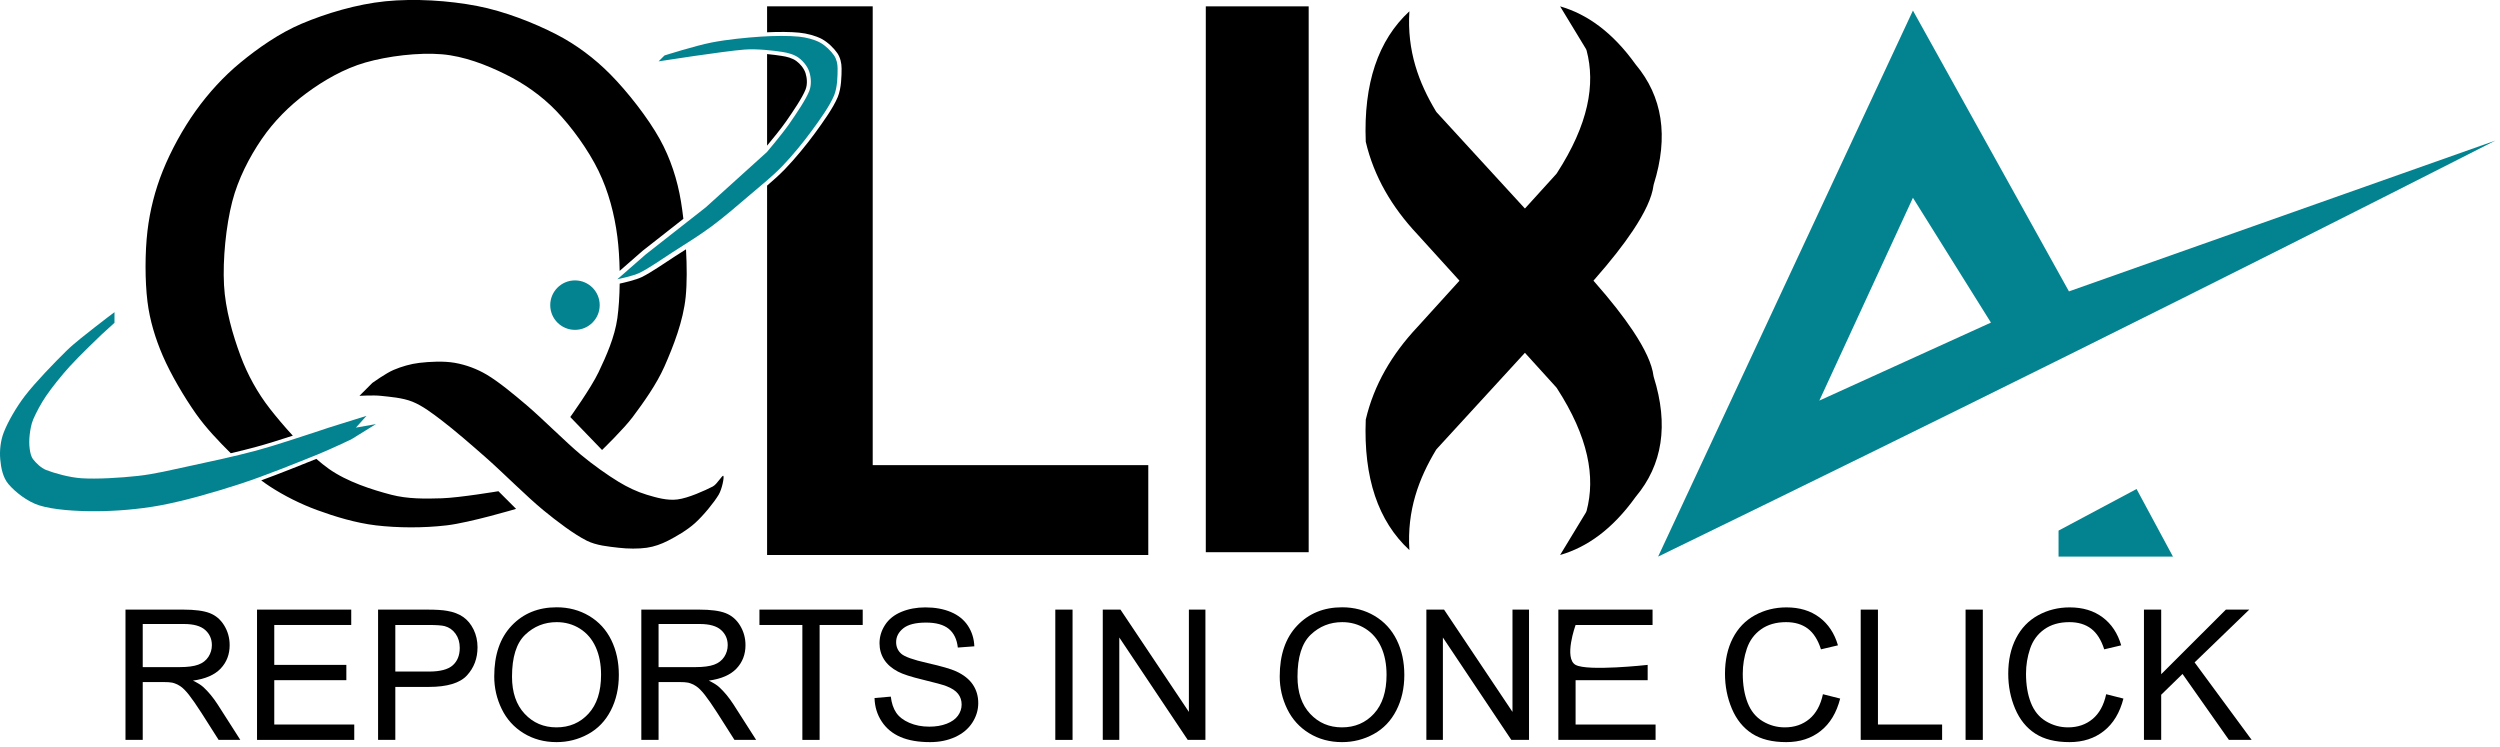
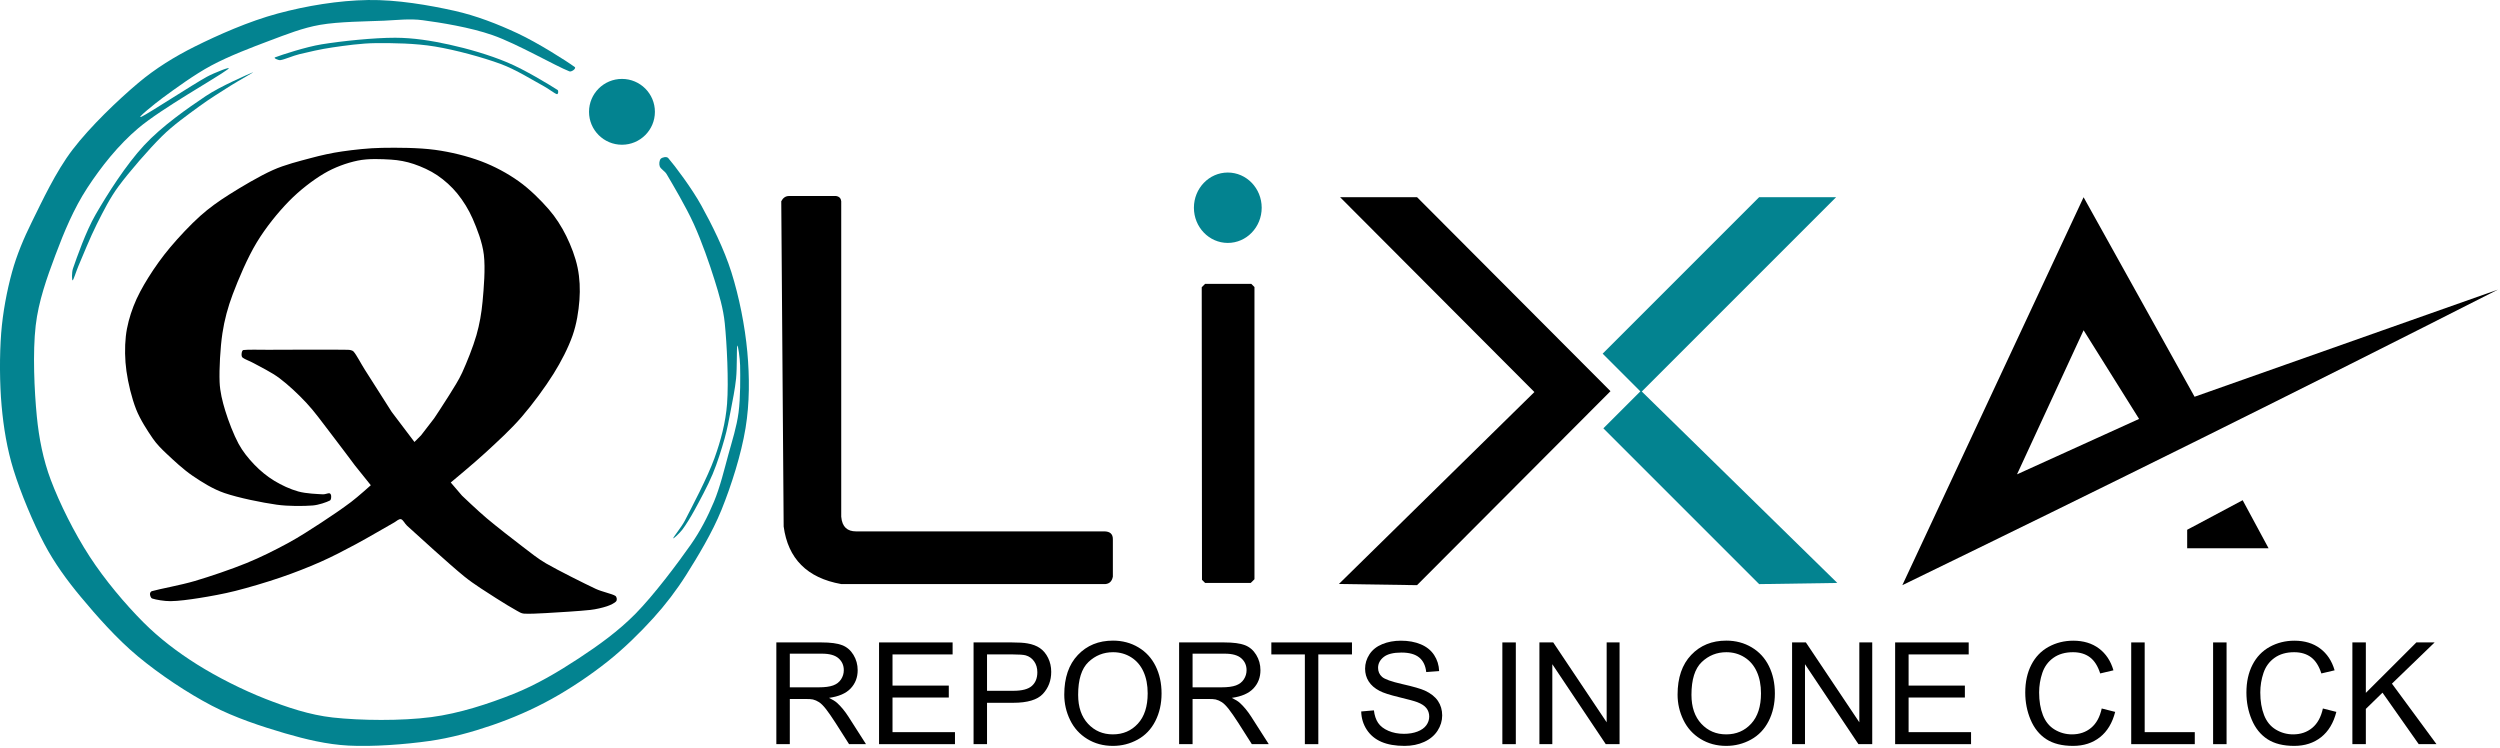
- <svg xmlns="http://www.w3.org/2000/svg" width="100%" height="100%" viewBox="0 0 479 143" version="1.1" xml:space="preserve" style="fill-rule:evenodd;clip-rule:evenodd;stroke-linejoin:round;stroke-miterlimit:2;">
-   <g transform="matrix(1,0,0,1,-66.2896,-118.901)">
+ <svg xmlns="http://www.w3.org/2000/svg" width="100%" height="100%" viewBox="0 0 475 142" version="1.1" xml:space="preserve" style="fill-rule:evenodd;clip-rule:evenodd;stroke-linejoin:round;stroke-miterlimit:2;">
+   <g transform="matrix(1,0,0,1,-71.4409,-109.43)">
    <g transform="matrix(1,0,0,1,-29.8425,-1758.14)">
-       <g id="QLIXA-NAME-AND-SLOGAN-BLACK" transform="matrix(1,0,0,1,-435.29,1115.09)">
-         <g id="Reports-in-One-Click" transform="matrix(0.657605,0,0,0.221719,338.345,408.025)">
+       <g id="QLIXA-NAME-AND-SLOGAN-BLACK" transform="matrix(1.13502,0,0,1.13502,-492.371,-241.242)">
+         <g transform="matrix(0.436388,0,0,0.436388,470.645,1011.44)">
+           <g transform="matrix(1.41904,0,0,1.41732,-708.322,1277.05)">
+             <path d="M1098,626L1147,521L1177,575L1259,546C1205.66,573.145 1151.96,599.762 1098,626ZM1129,596L1162,581L1147,557L1129,596Z" />
+             <g transform="matrix(1,0,0,1,0,-1)">
+               <path d="M1190,604L1197,617L1175,617L1175,612L1190,604Z" />
+             </g>
+           </g>
+           <g transform="matrix(-1,0,0,1,2091.84,386)">
+             <path d="M1356.74,1718.12L1342.55,1703.94L1357.01,1689.48L1297,1629.47L1267.47,1629.47L1342,1704L1267,1777.43L1296.98,1777.88L1356.74,1718.12Z" style="fill:rgb(3,131,144);" />
+           </g>
+           <g transform="matrix(1,0,0,1.00276,-633.355,381.497)">
+             <path d="M1267,1777.43L1342,1704L1267.47,1629.47L1297,1629.47L1371.19,1703.67L1296.98,1777.88L1267,1777.43Z" />
+           </g>
+           <g transform="matrix(1,0,0,1,-581.966,386)">
+             <path d="M1163,1664L1164.3,1662.7L1182,1662.7L1183.23,1663.93L1183.23,1776L1181.8,1777.43L1164.3,1777.43L1163.1,1776.23L1163,1664Z" />
+           </g>
+           <g transform="matrix(0.896552,0,0,0.964286,-461.069,444.821)">
+             <ellipse cx="1173.5" cy="1633" rx="14.5" ry="14" style="fill:rgb(3,131,144);" />
+           </g>
+           <g transform="matrix(1,0,0,1,-546.255,386)">
+             <path d="M966,1631C966.678,1629.71 967.656,1629 969,1629L987,1629C988.337,1629.21 988.881,1629.96 989,1631L989,1752C989.334,1756.03 991.41,1757.64 994.649,1757.65L1090,1757.65C1092.09,1757.7 1093.28,1758.64 1093.2,1760.85L1093.2,1775C1092.87,1776.75 1091.93,1777.71 1090.35,1777.86L989,1777.86C975.857,1775.51 968.584,1768.08 966.92,1755.78L966,1631Z" />
+           </g>
+           <g>
+             <g transform="matrix(1,0,0,1,-487,386)">
+               <path d="M827.525,1579.53C824.224,1577.11 813.33,1570.22 805.665,1566.63C797.969,1563.04 789.751,1559.83 781.354,1557.95C771.784,1555.82 759.366,1553.64 748.246,1553.82C736.952,1553.99 724.674,1556.02 713.593,1559C702.562,1561.96 690.68,1567.24 681.76,1571.68C674.064,1575.52 666.646,1580.1 660.075,1585.64C652.265,1592.23 641.708,1602.32 634.901,1611.21C628.438,1619.66 623.109,1631.19 619.238,1639.01C616.193,1645.17 613.496,1651.55 611.672,1658.17C609.717,1665.26 608.124,1673.65 607.511,1681.55C606.846,1690.11 606.892,1700.83 607.678,1709.57C608.42,1717.83 609.776,1726.1 612.227,1734.01C614.958,1742.83 619.768,1754.37 624.064,1762.49C627.896,1769.73 632.762,1776.44 638.005,1782.73C643.986,1789.92 651.826,1798.84 659.949,1805.59C668.328,1812.55 678.888,1819.59 688.28,1824.5C697.126,1829.13 707.565,1832.53 716.302,1835.09C724.253,1837.41 732.426,1839.38 740.698,1839.82C749.938,1840.32 762.552,1839.37 771.741,1838.06C779.939,1836.9 788.037,1834.67 795.831,1832C803.624,1829.32 811.272,1826.01 818.501,1822.02C825.884,1817.95 833.602,1812.75 840.126,1807.57C846.432,1802.56 852.609,1796.49 857.643,1790.93C862.335,1785.76 866.608,1780.17 870.331,1774.26C874.694,1767.33 880.289,1758.13 883.822,1749.38C887.607,1740.01 891.395,1728.11 893.046,1718.01C894.617,1708.4 894.603,1698.5 893.723,1688.8C892.82,1678.84 890.579,1667.66 887.629,1658.28C884.803,1649.3 880.06,1639.84 876.019,1632.54C872.46,1626.1 865.964,1617.42 863.383,1614.45C862.757,1613.73 861.073,1614.17 860.532,1614.7C859.991,1615.24 859.786,1616.73 860.138,1617.66C860.51,1618.65 862.094,1619.47 862.763,1620.6C864.941,1624.29 870.206,1633.14 873.206,1639.77C876.277,1646.56 879.216,1654.99 881.194,1661.33C882.876,1666.72 884.511,1672.19 885.075,1677.81C885.868,1685.71 886.611,1700.1 885.952,1708.73C885.409,1715.84 883.546,1722.86 881.122,1729.57C878.422,1737.04 872.388,1748.43 869.753,1753.54C868.525,1755.92 865.471,1759.65 865.306,1760.24C865.14,1760.82 867.807,1758.28 868.759,1757.03C870.11,1755.26 872.009,1752.17 873.409,1749.61C875.35,1746.06 878.471,1740.32 880.404,1735.72C882.27,1731.29 883.849,1726.11 885.006,1722.04C886.006,1718.53 886.659,1714.92 887.345,1711.34C888.08,1707.49 888.995,1703.13 889.414,1698.99C889.834,1694.84 889.605,1687.3 889.862,1686.46C890.119,1685.62 890.909,1691.43 890.958,1693.96C891.041,1698.23 891.112,1706.36 890.361,1712.06C889.64,1717.54 887.922,1722.85 886.453,1728.18C884.881,1733.88 883.325,1740.52 880.931,1746.27C878.544,1752 875.653,1757.58 872.089,1762.67C867.061,1769.84 857.95,1782.02 850.765,1789.31C844.284,1795.88 836.697,1801.35 828.979,1806.41C821.18,1811.53 812.791,1816.51 803.974,1820.02C794.555,1823.77 783.288,1827.49 772.468,1828.9C760.924,1830.41 745.307,1830.22 734.709,1829.05C725.83,1828.07 717.203,1825.15 708.884,1821.9C700.205,1818.5 690.454,1813.59 682.635,1808.68C675.217,1804.02 668.15,1798.66 661.971,1792.45C655.103,1785.55 647.329,1776.36 641.427,1767.28C635.522,1758.19 629.915,1746.88 626.541,1737.93C623.608,1730.15 621.99,1721.85 621.18,1713.58C620.214,1703.7 619.552,1689.03 620.744,1678.7C621.818,1669.38 625.035,1660.38 628.329,1651.6C631.63,1642.8 635.357,1633.82 640.551,1625.88C645.849,1617.77 652.442,1609.45 660.116,1602.97C669.092,1595.39 690.021,1583.71 694.408,1580.42C696.664,1578.74 688.91,1581.89 686.44,1583.25C680.947,1586.27 664.276,1597.18 661.449,1598.53C658.621,1599.87 666.581,1593.46 669.477,1591.33C673.922,1588.07 681.538,1582.46 688.12,1578.94C694.969,1575.28 703.627,1571.98 710.572,1569.38C716.86,1567.02 723.175,1564.5 729.79,1563.35C737.095,1562.07 747.843,1562.04 754.404,1561.75C759.315,1561.52 764.278,1560.91 769.152,1561.56C776.079,1562.48 787.336,1564.27 795.966,1567.28C805.353,1570.55 820.214,1579.15 825.474,1581.19C826.294,1581.51 828.234,1580.05 827.525,1579.53Z" style="fill:rgb(3,131,144);" />
+             </g>
+             <g transform="matrix(1,0,0,1,-487,386)">
+               <path d="M820.937,1588.32C817.764,1586.29 808.395,1580.57 801.624,1577.74C794.691,1574.84 786.498,1572.48 779.338,1570.91C772.553,1569.42 765.609,1568.31 758.663,1568.29C750.517,1568.28 738.151,1569.56 730.465,1570.81C724.344,1571.81 715.193,1574.81 712.547,1575.82C711.831,1576.09 713.827,1576.98 714.587,1576.88C716.139,1576.68 719.392,1575.21 721.859,1574.61C725.176,1573.8 730.235,1572.63 734.487,1572.02C739.372,1571.31 745.58,1570.41 751.167,1570.36C757.735,1570.3 766.409,1570.41 773.895,1571.66C781.874,1572.98 792.072,1575.77 799.045,1578.32C804.926,1580.46 812.133,1584.99 815.735,1586.92C817.428,1587.83 819.791,1589.69 820.658,1589.93C821.183,1590.07 821.394,1588.61 820.937,1588.32Z" style="fill:rgb(3,131,144);" />
+             </g>
+             <g transform="matrix(1,0,0,1,-487,386)">
+               <path d="M703.897,1581.62C702.296,1582.29 691.543,1586.93 685.994,1590.66C679.072,1595.31 669.228,1602.14 662.367,1609.52C655.319,1617.1 648.263,1628.26 643.708,1636.15C639.967,1642.63 636.497,1652.65 635.035,1656.85C634.541,1658.27 634.588,1661.51 634.932,1661.35C635.275,1661.2 636.328,1657.72 637.095,1655.94C638.642,1652.34 641.632,1644.87 644.211,1639.75C646.724,1634.77 649.242,1629.72 652.567,1625.23C656.722,1619.63 664.014,1611.2 669.146,1606.11C673.459,1601.83 678.948,1597.95 683.356,1594.71C687.292,1591.81 692.173,1588.81 695.596,1586.63C698.322,1584.89 705.497,1580.94 703.897,1581.62Z" style="fill:rgb(3,131,144);" />
+             </g>
+             <g transform="matrix(0.875451,0,0,1.07255,-381.999,269.246)">
+               <ellipse cx="846.005" cy="1597.56" rx="14.434" ry="11.772" style="fill:rgb(3,131,144);" />
+             </g>
+             <g transform="matrix(0.498192,0,0,0.498192,-285.84,1308.28)">
+               <path d="M931.653,1722.84C937.404,1721.15 953.858,1718.23 964.717,1715.01C976.85,1711.41 992.532,1706.09 1004.45,1701.25C1015.34,1696.83 1026.62,1691.16 1036.22,1685.96C1045.12,1681.15 1053.94,1675.39 1062.08,1670.09C1069.89,1665 1078.71,1658.96 1085.07,1654.16C1090.36,1650.16 1100.25,1641.27 1100.25,1641.27L1088,1626.01C1088,1626.01 1074.52,1607.94 1068.29,1599.9C1062.51,1592.45 1057.02,1584.66 1050.62,1577.82C1044.23,1570.98 1036.68,1563.94 1029.92,1558.85C1023.81,1554.25 1014.82,1549.94 1010.09,1547.3C1007.3,1545.75 1003.08,1544.26 1001.53,1543.01C1000.67,1542.32 1000.67,1540.78 1000.78,1539.81C1000.89,1538.83 1001.21,1537.31 1002.2,1537.17C1005.57,1536.7 1014.73,1536.99 1020.99,1536.98C1034.34,1536.95 1071.28,1536.73 1082.3,1536.98C1083.96,1537.02 1085.98,1537.21 1087.08,1538.47C1089.28,1540.98 1092.64,1547.56 1095.49,1552.07C1100.36,1559.79 1116.3,1584.77 1116.3,1584.77L1133.85,1607.97L1138.95,1602.84L1149.03,1589.75C1149.03,1589.75 1156.93,1577.9 1160.53,1572.02C1164.05,1566.27 1167.84,1560.62 1170.63,1554.48C1174.14,1546.77 1178.97,1534.83 1181.58,1525.73C1184,1517.31 1185.49,1508.6 1186.3,1499.87C1187.25,1489.54 1188.55,1474.39 1187.28,1463.75C1186.13,1454.15 1182.07,1443.89 1178.67,1436.05C1175.66,1429.12 1171.39,1422.26 1166.87,1416.7C1162.5,1411.32 1157.1,1406.47 1151.52,1402.68C1145.96,1398.91 1139.32,1395.97 1133.37,1393.95C1127.72,1392.03 1121.75,1390.92 1115.79,1390.55C1108.59,1390.12 1098.52,1389.58 1090.14,1391.32C1081.55,1393.1 1072.21,1396.54 1064.25,1401.24C1055.43,1406.45 1045.28,1414.34 1037.27,1422.53C1028.63,1431.38 1019.36,1442.83 1012.39,1454.36C1005.16,1466.32 998.3,1482.67 993.899,1494.32C990.254,1503.97 987.517,1514.04 985.99,1524.24C984.31,1535.47 983.451,1551.73 983.818,1561.68C984.097,1569.24 985.977,1576.72 988.191,1583.95C990.62,1591.88 994.659,1602.37 998.392,1609.29C1001.6,1615.22 1006.01,1620.68 1010.59,1625.43C1015.13,1630.15 1020.27,1634.4 1025.87,1637.81C1031.51,1641.25 1038.16,1644.34 1044.42,1646.08C1050.57,1647.79 1059.44,1648.04 1063.44,1648.27C1065.11,1648.36 1067.36,1647.25 1068.4,1647.45C1069.19,1647.6 1069.67,1648.66 1069.71,1649.45C1069.76,1650.39 1069.81,1652.49 1068.7,1653.06C1066.34,1654.3 1060.08,1656.5 1055.52,1656.86C1048.7,1657.39 1036.97,1657.54 1027.83,1656.26C1016.5,1654.66 998.349,1650.99 987.555,1647.28C978.774,1644.27 970.469,1639.04 963.064,1634.02C955.857,1629.13 948.25,1621.94 943.125,1617.13C939.205,1613.46 935.353,1609.61 932.314,1605.18C928.375,1599.43 922.634,1590.72 919.494,1582.68C916.123,1574.06 913.407,1562.75 912.092,1553.41C910.849,1544.59 910.702,1535 911.604,1526.68C912.464,1518.75 914.652,1510.94 917.505,1503.49C920.401,1495.93 924.578,1488.38 928.976,1481.33C933.689,1473.76 939.626,1465.41 945.78,1458.11C952.439,1450.2 961.38,1440.66 968.928,1433.9C975.762,1427.77 983.304,1422.43 991.064,1417.53C1000.39,1411.64 1014.38,1403.28 1024.87,1398.59C1034.16,1394.43 1045.1,1391.76 1053.98,1389.37C1061.93,1387.23 1069.99,1385.42 1078.14,1384.25C1087.28,1382.94 1098.55,1381.66 1108.82,1381.49C1120.75,1381.29 1136.99,1381.31 1149.72,1383.03C1161.79,1384.67 1174.45,1387.8 1185.18,1391.82C1195.39,1395.66 1205.39,1401.03 1214.07,1407.19C1222.69,1413.32 1231.15,1421.79 1237.26,1428.82C1242.64,1435.01 1247.11,1442.04 1250.74,1449.38C1254.44,1456.88 1257.79,1465.56 1259.48,1473.77C1261.15,1481.9 1261.5,1490.36 1260.89,1498.64C1260.25,1507.34 1258.69,1517.19 1255.62,1525.93C1252.3,1535.4 1246.79,1546.11 1240.97,1555.41C1234.44,1565.86 1225.12,1578.55 1216.43,1588.63C1207.98,1598.43 1197.94,1607.5 1188.84,1615.92C1180.11,1624 1161.8,1639.17 1161.8,1639.17L1170.46,1649.28C1170.46,1649.28 1182.78,1661.06 1189.3,1666.54C1197.1,1673.11 1209.65,1682.87 1217.3,1688.69C1223.15,1693.14 1228.87,1697.83 1235.23,1701.5C1244.6,1706.9 1264.61,1716.92 1273.48,1721.08C1278.28,1723.32 1285.85,1724.82 1288.46,1726.41C1289.68,1727.15 1290.06,1729.5 1289.17,1730.62C1288.11,1731.96 1284.64,1733.61 1282.09,1734.46C1278.78,1735.57 1273.65,1736.8 1269.31,1737.28C1261.48,1738.16 1243.63,1739.25 1235.08,1739.72C1229.41,1740.04 1221.75,1740.42 1218.05,1740.13C1216.17,1739.98 1214.48,1738.9 1212.84,1737.98C1209.28,1736 1201.96,1731.67 1196.69,1728.23C1189.91,1723.81 1179.82,1717.7 1172.13,1711.44C1160.7,1702.14 1136.21,1679.74 1128.11,1672.4C1126.43,1670.88 1125.12,1667.83 1123.49,1667.42C1121.86,1667 1120,1668.99 1118.33,1669.91C1112.53,1673.13 1098.13,1681.65 1088.65,1686.72C1079.72,1691.49 1070.75,1696.22 1061.48,1700.31C1051.82,1704.58 1041.12,1708.76 1030.69,1712.32C1019.77,1716.04 1006.45,1719.99 996.005,1722.63C986.784,1724.96 976.336,1726.83 968.01,1728.15C960.737,1729.3 952.059,1730.48 946.049,1730.53C941.302,1730.58 934.592,1729.41 931.952,1728.5C930.748,1728.09 930.261,1726.05 930.211,1725.1C930.163,1724.21 930.794,1723.09 931.653,1722.84Z" />
+             </g>
+           </g>
+         </g>
+         <g id="Reports-in-One-Click" transform="matrix(0.448606,0,0,0.151253,504.877,1644.37)">
          <path d="M330.169,2235.67L330.169,2123.08L347.001,2123.08C350.384,2123.08 352.957,2124.09 354.717,2126.11C356.478,2128.13 357.885,2131.7 358.938,2136.82C359.991,2141.95 360.518,2147.6 360.518,2153.8C360.518,2161.78 359.646,2168.52 357.903,2174C356.159,2179.47 353.466,2182.96 349.823,2184.44C351.153,2186.34 352.162,2188.2 352.853,2190.05C354.32,2194.04 355.71,2199.03 357.022,2205.03L363.625,2235.67L357.307,2235.67L352.283,2212.24C350.816,2205.49 349.608,2200.32 348.658,2196.73C347.709,2193.15 346.858,2190.64 346.107,2189.2C345.356,2187.77 344.593,2186.77 343.816,2186.21C343.246,2185.85 342.314,2185.67 341.019,2185.67L335.193,2185.67L335.193,2235.67L330.169,2235.67ZM335.193,2172.77L345.991,2172.77C348.287,2172.77 350.082,2172.06 351.377,2170.66C352.672,2169.25 353.656,2166.99 354.329,2163.9C355.002,2160.8 355.339,2157.43 355.339,2153.8C355.339,2148.47 354.687,2144.1 353.384,2140.66C352.08,2137.23 350.022,2135.52 347.208,2135.52L335.193,2135.52L335.193,2172.77Z" style="fill-rule:nonzero;" />
          <path d="M368.494,2235.67L368.494,2123.08L395.942,2123.08L395.942,2136.36L373.517,2136.36L373.517,2170.85L394.518,2170.85L394.518,2184.06L373.517,2184.06L373.517,2222.38L396.823,2222.38L396.823,2235.67L368.494,2235.67Z" style="fill-rule:nonzero;" />
          <path d="M403.762,2235.67L403.762,2123.08L418.082,2123.08C420.603,2123.08 422.528,2123.43 423.857,2124.15C425.721,2125.07 427.284,2126.83 428.544,2129.41C429.804,2132 430.818,2135.62 431.587,2140.28C432.355,2144.94 432.739,2150.06 432.739,2155.64C432.739,2165.22 431.712,2173.32 429.657,2179.95C427.603,2186.58 423.891,2189.89 418.523,2189.89L408.786,2189.89L408.786,2235.67L403.762,2235.67ZM408.786,2176.61L418.6,2176.61C421.846,2176.61 424.15,2174.82 425.514,2171.23C426.878,2167.65 427.56,2162.61 427.56,2156.1C427.56,2151.39 427.158,2147.36 426.356,2144.01C425.553,2140.65 424.496,2138.44 423.184,2137.36C422.338,2136.7 420.775,2136.36 418.497,2136.36L408.786,2136.36L408.786,2176.61Z" style="fill-rule:nonzero;" />
          <path d="M437.607,2180.83C437.607,2162.14 439.299,2147.51 442.682,2136.94C446.066,2126.37 450.434,2121.08 455.785,2121.08C459.29,2121.08 462.449,2123.56 465.263,2128.53C468.077,2133.5 470.222,2140.42 471.698,2149.3C473.174,2158.19 473.912,2168.26 473.912,2179.53C473.912,2190.95 473.135,2201.16 471.581,2210.17C470.028,2219.18 467.826,2226.01 464.978,2230.64C462.13,2235.27 459.057,2237.59 455.759,2237.59C452.186,2237.59 448.992,2235.03 446.178,2229.91C443.364,2224.79 441.232,2217.8 439.782,2208.94C438.332,2200.08 437.607,2190.71 437.607,2180.83ZM442.786,2181.06C442.786,2194.63 444.016,2205.32 446.476,2213.13C448.936,2220.94 452.022,2224.84 455.734,2224.84C459.514,2224.84 462.626,2220.9 465.069,2213.01C467.511,2205.13 468.733,2193.94 468.733,2179.45C468.733,2170.28 468.211,2162.28 467.166,2155.45C466.122,2148.61 464.594,2143.31 462.583,2139.55C460.572,2135.79 458.314,2133.91 455.811,2133.91C452.255,2133.91 449.195,2137.53 446.631,2144.77C444.068,2152.02 442.786,2164.12 442.786,2181.06Z" style="fill-rule:nonzero;" />
          <path d="M480.463,2235.67L480.463,2123.08L497.295,2123.08C500.678,2123.08 503.251,2124.09 505.012,2126.11C506.772,2128.13 508.179,2131.7 509.232,2136.82C510.285,2141.95 510.812,2147.6 510.812,2153.8C510.812,2161.78 509.94,2168.52 508.197,2174C506.453,2179.47 503.76,2182.96 500.117,2184.44C501.447,2186.34 502.457,2188.2 503.147,2190.05C504.614,2194.04 506.004,2199.03 507.316,2205.03L513.919,2235.67L507.601,2235.67L502.577,2212.24C501.11,2205.49 499.902,2200.32 498.952,2196.73C498.003,2193.15 497.152,2190.64 496.401,2189.2C495.651,2187.77 494.887,2186.77 494.11,2186.21C493.54,2185.85 492.608,2185.67 491.313,2185.67L485.487,2185.67L485.487,2235.67L480.463,2235.67ZM485.487,2172.77L496.285,2172.77C498.581,2172.77 500.376,2172.06 501.671,2170.66C502.966,2169.25 503.95,2166.99 504.623,2163.9C505.296,2160.8 505.633,2157.43 505.633,2153.8C505.633,2148.47 504.981,2144.1 503.678,2140.66C502.375,2137.23 500.316,2135.52 497.502,2135.52L485.487,2135.52L485.487,2172.77Z" style="fill-rule:nonzero;" />
          <path d="M527.385,2235.67L527.385,2136.36L514.878,2136.36L514.878,2123.08L544.967,2123.08L544.967,2136.36L532.408,2136.36L532.408,2235.67L527.385,2235.67Z" style="fill-rule:nonzero;" />
          <path d="M548.411,2199.49L553.15,2198.27C553.375,2203.9 553.897,2208.52 554.717,2212.13C555.537,2215.74 556.81,2218.66 558.536,2220.89C560.263,2223.11 562.205,2224.23 564.363,2224.23C566.279,2224.23 567.971,2223.38 569.438,2221.69C570.905,2220 571.997,2217.68 572.714,2214.74C573.43,2211.8 573.788,2208.58 573.788,2205.1C573.788,2201.57 573.443,2198.48 572.753,2195.85C572.062,2193.21 570.923,2191 569.335,2189.2C568.316,2188.03 566.063,2186.2 562.576,2183.71C559.089,2181.23 556.646,2178.89 555.248,2176.68C553.435,2173.87 552.084,2170.37 551.195,2166.2C550.306,2162.03 549.862,2157.36 549.862,2152.18C549.862,2146.5 550.405,2141.19 551.493,2136.25C552.581,2131.31 554.169,2127.56 556.258,2125C558.346,2122.44 560.668,2121.16 563.223,2121.16C566.037,2121.16 568.519,2122.5 570.668,2125.19C572.817,2127.88 574.47,2131.83 575.627,2137.05C576.784,2142.28 577.405,2148.19 577.491,2154.8L572.675,2155.87C572.416,2148.75 571.54,2143.38 570.047,2139.74C568.553,2136.11 566.348,2134.29 563.43,2134.29C560.392,2134.29 558.178,2135.94 556.788,2139.24C555.399,2142.55 554.704,2146.53 554.704,2151.19C554.704,2155.23 555.196,2158.56 556.18,2161.17C557.147,2163.78 559.671,2166.46 563.754,2169.2C567.837,2171.94 570.638,2174.33 572.157,2176.38C574.367,2179.4 575.998,2183.23 577.051,2187.86C578.104,2192.49 578.631,2197.83 578.631,2203.87C578.631,2209.86 578.052,2215.51 576.896,2220.81C575.739,2226.11 574.078,2230.23 571.911,2233.17C569.745,2236.12 567.306,2237.59 564.596,2237.59C561.16,2237.59 558.282,2236.11 555.96,2233.14C553.638,2230.16 551.817,2225.7 550.496,2219.73C549.175,2213.77 548.48,2207.02 548.411,2199.49Z" style="fill-rule:nonzero;" />
          <rect x="601.082" y="2123.08" width="5.024" height="112.593" style="fill-rule:nonzero;" />
          <path d="M614.91,2235.67L614.91,2123.08L620.063,2123.08L640.002,2211.48L640.002,2123.08L644.818,2123.08L644.818,2235.67L639.665,2235.67L619.726,2147.19L619.726,2235.67L614.91,2235.67Z" style="fill-rule:nonzero;" />
          <path d="M666.466,2180.83C666.466,2162.14 668.158,2147.51 671.542,2136.94C674.925,2126.37 679.293,2121.08 684.645,2121.08C688.149,2121.08 691.308,2123.56 694.122,2128.53C696.936,2133.5 699.081,2140.42 700.557,2149.3C702.033,2158.19 702.771,2168.26 702.771,2179.53C702.771,2190.95 701.994,2201.16 700.44,2210.17C698.887,2219.18 696.686,2226.01 693.837,2230.64C690.989,2235.27 687.916,2237.59 684.619,2237.59C681.045,2237.59 677.851,2235.03 675.038,2229.91C672.224,2224.79 670.092,2217.8 668.642,2208.94C667.191,2200.08 666.466,2190.71 666.466,2180.83ZM671.645,2181.06C671.645,2194.63 672.875,2205.32 675.335,2213.13C677.795,2220.94 680.881,2224.84 684.593,2224.84C688.373,2224.84 691.485,2220.9 693.928,2213.01C696.371,2205.13 697.592,2193.94 697.592,2179.45C697.592,2170.28 697.07,2162.28 696.025,2155.45C694.981,2148.61 693.453,2143.31 691.442,2139.55C689.431,2135.79 687.174,2133.91 684.67,2133.91C681.114,2133.91 678.054,2137.53 675.491,2144.77C672.927,2152.02 671.645,2164.12 671.645,2181.06Z" style="fill-rule:nonzero;" />
          <path d="M709.193,2235.67L709.193,2123.08L714.346,2123.08L734.285,2211.48L734.285,2123.08L739.102,2123.08L739.102,2235.67L733.948,2235.67L714.009,2147.19L714.009,2235.67L709.193,2235.67Z" style="fill-rule:nonzero;" />
-           <path d="M747.647,2235.67L747.647,2123.08L775.096,2123.08L775.096,2136.36L752.671,2136.36C752.671,2136.36 749.17,2165.1 752.671,2170.85C756.171,2176.6 773.671,2170.85 773.671,2170.85L773.671,2184.06L752.671,2184.06L752.671,2222.38L775.976,2222.38L775.976,2235.67L747.647,2235.67Z" style="fill-rule:nonzero;" />
+           <path d="M747.647,2235.67L747.647,2123.08L775.096,2123.08L775.096,2136.36L752.671,2136.36L752.671,2170.85L773.671,2170.85L773.671,2184.06L752.671,2184.06L752.671,2222.38L775.976,2222.38L775.976,2235.67L747.647,2235.67Z" style="fill-rule:nonzero;" />
          <path d="M824.736,2196.19L829.76,2199.96C828.707,2212.19 826.812,2221.53 824.076,2227.95C821.34,2234.38 817.995,2237.59 814.041,2237.59C809.95,2237.59 806.623,2235.12 804.059,2230.18C801.495,2225.24 799.545,2218.08 798.207,2208.71C796.869,2199.34 796.2,2189.28 796.2,2178.53C796.2,2166.8 796.955,2156.58 798.466,2147.85C799.976,2139.12 802.125,2132.49 804.914,2127.95C807.702,2123.42 810.77,2121.16 814.119,2121.16C817.917,2121.16 821.111,2124.02 823.7,2129.76C826.29,2135.49 828.094,2143.56 829.112,2153.95L824.166,2157.41C823.286,2149.22 822.008,2143.25 820.334,2139.51C818.659,2135.78 816.553,2133.91 814.016,2133.91C811.098,2133.91 808.66,2135.98 806.7,2140.13C804.741,2144.27 803.364,2149.84 802.57,2156.83C801.776,2163.82 801.379,2171.03 801.379,2178.45C801.379,2188.03 801.849,2196.39 802.79,2203.53C803.731,2210.67 805.194,2216.01 807.179,2219.54C809.165,2223.07 811.314,2224.84 813.627,2224.84C816.441,2224.84 818.823,2222.43 820.774,2217.62C822.725,2212.81 824.046,2205.66 824.736,2196.19Z" style="fill-rule:nonzero;" />
          <path d="M835.741,2235.67L835.741,2123.08L840.765,2123.08L840.765,2222.38L859.461,2222.38L859.461,2235.67L835.741,2235.67Z" style="fill-rule:nonzero;" />
          <rect x="866.297" y="2123.08" width="5.024" height="112.593" style="fill-rule:nonzero;" />
          <path d="M907.263,2196.19L912.287,2199.96C911.234,2212.19 909.339,2221.53 906.603,2227.95C903.867,2234.38 900.522,2237.59 896.569,2237.59C892.477,2237.59 889.15,2235.12 886.586,2230.18C884.022,2225.24 882.072,2218.08 880.734,2208.71C879.396,2199.34 878.727,2189.28 878.727,2178.53C878.727,2166.8 879.482,2156.58 880.993,2147.85C882.503,2139.12 884.653,2132.49 887.441,2127.95C890.229,2123.42 893.297,2121.16 896.646,2121.16C900.444,2121.16 903.638,2124.02 906.227,2129.76C908.817,2135.49 910.621,2143.56 911.639,2153.95L906.693,2157.41C905.813,2149.22 904.536,2143.25 902.861,2139.51C901.186,2135.78 899.08,2133.91 896.543,2133.91C893.625,2133.91 891.187,2135.98 889.227,2140.13C887.268,2144.27 885.891,2149.84 885.097,2156.83C884.303,2163.82 883.906,2171.03 883.906,2178.45C883.906,2188.03 884.376,2196.39 885.317,2203.53C886.258,2210.67 887.721,2216.01 889.706,2219.54C891.692,2223.07 893.841,2224.84 896.154,2224.84C898.968,2224.84 901.35,2222.43 903.301,2217.62C905.252,2212.81 906.573,2205.66 907.263,2196.19Z" style="fill-rule:nonzero;" />
          <path d="M918.269,2235.67L918.269,2123.08L923.292,2123.08L923.292,2178.91L942.144,2123.08L948.954,2123.08L933.029,2168.7L949.653,2235.67L943.024,2235.67L929.507,2178.68L923.292,2196.65L923.292,2235.67L918.269,2235.67Z" style="fill-rule:nonzero;" />
        </g>
-         <g id="QLIXA-NAME">
-           <g transform="matrix(0.71102,0,0,0.714651,318.061,-754.034)">
-             <path d="M506.785,2160.34L506.785,2135.79C508.292,2135.93 509.677,2136.12 510.71,2136.28C512.095,2136.48 513.593,2136.86 514.676,2137.66C515.725,2138.43 516.738,2139.64 517.148,2140.91C517.557,2142.18 517.693,2143.9 517.169,2145.25C516.292,2147.51 513.75,2151.2 511.893,2153.87C510.589,2155.74 508.098,2158.77 506.785,2160.34ZM506.785,2129.95L506.785,2123L535.249,2123L535.249,2245.99L609.508,2245.99L609.508,2270.09L506.785,2270.09L506.785,2171.06C508.466,2169.63 510.115,2168.17 511.646,2166.59C514.429,2163.71 517.319,2160.2 519.673,2157.01C521.945,2153.92 524.639,2150.16 525.829,2147.31C526.823,2144.93 526.863,2141.53 526.863,2139.64C526.863,2138.23 526.523,2136.73 525.724,2135.56C524.852,2134.29 523.204,2132.63 521.534,2131.75C519.835,2130.85 517.527,2130.26 515.422,2130.05C513.161,2129.82 509.83,2129.81 506.785,2129.95Z" />
-           </g>
-           <g transform="matrix(0.633241,0,0,0.697492,364.313,-717.606)">
-             <rect x="628.734" y="2123" width="31.128" height="149.943" style="fill-rule:nonzero;" />
-           </g>
-           <g transform="matrix(5.18501e-17,-0.846777,0.846777,5.18501e-17,-1246.51,1463.78)">
-             <g transform="matrix(0.412932,0,0,0.439614,457.761,2049.11)">
-               <path d="M597.19,840.37C613.031,824.275 636.755,816.725 668.691,817.915C687.79,822.129 704.491,831.358 719.35,844.452L719.389,844.487L803.241,915.952C803.371,916.063 803.51,916.163 803.657,916.253C830.501,932.587 852.437,936.206 870.969,931.574C871.268,931.5 871.553,931.385 871.817,931.235L895.126,917.948C890.839,931.871 880.971,944.896 863.398,956.743C863.332,956.787 863.269,956.833 863.208,956.882C845.755,970.598 824,973.937 797.556,966.13C797.372,966.076 797.183,966.037 796.991,966.014C790.418,965.233 782.176,961.629 772.181,955.37C756.507,945.555 736.818,929.279 713.079,906.554C713.039,906.516 712.998,906.479 712.956,906.443L652.58,854.435C652.42,854.297 652.246,854.175 652.06,854.07C636.32,845.18 618.943,839.077 597.19,840.37Z" />
-             </g>
-             <g transform="matrix(-0.412932,0,0,0.439614,1072.87,2049.11)">
-               <path d="M597.19,840.37C618.943,839.077 636.32,845.18 652.06,854.07C652.246,854.175 652.42,854.297 652.58,854.435L712.956,906.443C712.998,906.479 713.039,906.516 713.079,906.554C736.818,929.279 756.507,945.555 772.181,955.37C782.176,961.629 790.418,965.233 796.991,966.014C797.183,966.037 797.372,966.076 797.556,966.13C824,973.937 845.755,970.598 863.208,956.882C863.269,956.833 863.332,956.787 863.398,956.743C880.971,944.895 890.839,931.871 895.126,917.947L871.817,931.235C871.553,931.385 871.268,931.5 870.969,931.574C852.437,936.206 830.501,932.587 803.657,916.253C803.51,916.163 803.371,916.063 803.241,915.952L719.389,844.487L719.35,844.452C704.491,831.358 687.791,822.129 668.695,817.915C636.756,816.724 613.031,824.275 597.19,840.37Z" />
-             </g>
-           </g>
-           <g transform="matrix(0.996417,0,0,0.996417,-244.95,244.841)">
-             <path d="M1098,626L1147,521L1177,575L1259,546C1205.66,573.145 1151.96,599.762 1098,626ZM1129,596L1162,581L1147,557L1129,596Z" style="fill:url(#_Linear1);" />
-             <g transform="matrix(1,0,0,1,0,9)">
-               <path d="M1190,604L1197,617L1175,617L1175,612L1190,604Z" style="fill:url(#_Linear2);" />
-             </g>
-           </g>
-           <g id="Logo-new-Planet" transform="matrix(0.22565,0,0,0.22565,467.16,647.567)">
-             <path d="M810.943,736.921C810.756,726.731 810.108,716.66 809,708C806.535,688.743 801.486,669.461 793,652C784.333,634.167 770.167,614.667 757,601C744.741,588.275 729.837,577.837 714,570C697.833,562 678.805,554.58 660,553C640.167,551.333 614.167,554.5 595,560C576.943,565.181 559.667,575.167 545,586C530.4,596.784 517.255,610.024 507,625C496.5,640.333 486.881,659.086 482,678C476.667,698.667 473.833,727.167 475,749C476.096,769.508 482.5,791.5 489,809C494.975,825.086 503.436,840.478 514,854C519.33,860.823 526.085,868.888 533.411,876.839C523.13,880.183 511.136,883.992 501.207,886.658C494.87,888.359 487.87,890.08 480.734,891.751C470.58,881.712 459.599,870.243 451,858C441.167,844 429.833,824.833 423,809C416.686,794.37 411.94,778.815 410,763C407.833,745.333 407.833,721.5 410,703C412.041,685.575 416.457,668.278 423,652C429.833,635 440,616.333 451,601C461.862,585.859 474.607,571.834 489,560C504,547.667 522.091,534.994 541,527C561.5,518.333 587.624,510.454 612,508C636.833,505.5 665.833,507.333 690,512C713.293,516.498 738.167,526.333 757,536C773.963,544.707 789.594,556.442 803,570C817.667,584.833 835,607 845,625C854.061,641.31 859.977,659.589 863,678C863.732,682.456 864.423,687.43 865.044,692.723L830.502,719.815C830.445,719.859 830.389,719.906 830.334,719.953L810.943,736.921ZM867.277,718.602C868.085,732.987 868.154,747.461 867,759C864.954,779.46 856.5,801 849,818C842.169,833.485 830.833,849.167 822,861C814.381,871.207 796,889 796,889L769,861C769,861 786.559,836.526 793,823C799.667,809 806.763,793.08 809,777C810.166,768.619 810.822,758.359 810.969,747.723C814.434,746.978 824.651,744.656 829.779,742.146C837.726,738.258 848.814,730.459 858.196,724.401C861.085,722.535 864.14,720.599 867.277,718.602ZM506.592,914.793C523.704,908.547 541.474,901.317 553.385,896.54C556.991,899.694 560.559,902.561 564,905C579.606,916.061 601,922.833 617,927C630.904,930.621 645.64,930.473 660,930C675.167,929.5 708,924 708,924L723,939C723,939 683.833,950.667 664,953C644.167,955.333 622.333,955.167 604,953C586.898,950.979 569,945.5 554,940C540.004,934.868 526,927.833 514,920C511.472,918.35 509.006,916.608 506.592,914.793ZM590,843L601,832C601,832 612.529,823.75 619,821C625.667,818.167 633.449,815.871 641,815C649.667,814 661.5,813.333 671,815C680.453,816.658 689.735,820.122 698,825C708.167,831 721.129,841.76 732,851C745.333,862.333 765,882.167 778,893C788.091,901.409 800.667,910.333 810,916C817.522,920.567 825.667,924.5 834,927C842.333,929.5 851.299,932.088 860,931C869.333,929.833 883.5,923.333 890,920C893.775,918.064 898.167,909.833 899,911C899.833,912.167 897.828,922.286 895,927C891,933.667 882.167,944.5 875,951C868.22,957.149 858.833,962.5 852,966C846.371,968.883 840.261,971.106 834,972C827,973 817.945,972.935 810,972C801.5,971 791.246,970.123 783,966C772.333,960.667 757.636,949.583 746,940C731.833,928.333 712.333,908.667 698,896C685.591,885.034 670.5,872 660,864C652.13,858.004 643.667,851.5 635,848C626.513,844.573 615.5,843.833 608,843C602.037,842.337 590,843 590,843Z" />
-             <path d="M809,744L833,723L884,683L936,636C936,636 949.192,620.389 955,612C961,603.333 969.167,591.333 972,584C973.922,579.025 973.5,572.667 972,568C970.5,563.333 966.833,558.833 963,556C959.167,553.167 953.899,551.745 949,551C941.333,549.833 927.657,548.188 917,549C899.5,550.333 844,559 844,559L849,554C849,554 875.428,545.648 889,543C902.667,540.333 918.667,538.833 931,538C941.642,537.281 954.667,537.167 963,538C969.196,538.62 976,540.333 981,543C985.788,545.554 990.5,550.333 993,554C995.141,557.14 996,561.199 996,565C996,570.667 995.964,580.859 993,588C989.333,596.833 981,608.455 974,618C966.667,628 957.667,639 949,648C940.647,656.674 931.166,664.19 922,672C912,680.52 900,690.956 889,699.122C878.403,706.99 866.167,714.435 856,721C846.752,726.971 835.833,734.677 828,738.51C822.079,741.408 809,744 809,744Z" style="fill:rgb(3,131,144);" />
-             <path d="M564,870L596,860L587,870L604,867L583,880C583,880 563.836,889.066 554,893C538.167,899.333 510.167,910.833 488,918C465.996,925.114 441.5,932.167 421,936C402.578,939.445 382.167,941 365,941C349.245,941 330.167,939.833 318,936C307.946,932.832 297.5,924.5 292,918C287.234,912.367 285.667,904.333 285,897C284.333,889.667 285.198,881.206 288,874C291.5,865 298.721,852.476 306,843C314.833,831.5 331.167,814.667 341,805C348.426,797.7 358.167,790.504 365,785C370.56,780.522 382,771.974 382,771.974L382,781L371,791C371,791 351.833,809.333 344,818C336.844,825.917 329.167,835.5 324,843C319.684,849.266 315.333,857.5 313,863C311.263,867.094 310.5,871.833 310,876C309.523,879.972 309.5,884.5 310,888C310.447,891.13 311.059,894.504 313,897C315.333,900 319.587,904.278 324,906C330.833,908.667 343.752,912.343 354,913C367,913.833 387,912.667 402,911C416.165,909.426 430.064,905.981 444,903C460.667,899.435 484,894.443 502,889.61C518.863,885.082 541.667,877.268 552,874C556.02,872.728 564,870 564,870Z" style="fill:rgb(3,131,144);" />
-             <g transform="matrix(1,0,0,1.07692,0,-60.5385)">
-               <ellipse cx="773" cy="767.5" rx="21" ry="19.5" style="fill:rgb(3,131,144);" />
-             </g>
-           </g>
-         </g>
      </g>
    </g>
  </g>
-   <defs>
-     <linearGradient id="_Linear1" x1="0" y1="0" x2="1" y2="0" gradientUnits="userSpaceOnUse" gradientTransform="matrix(711.226,0,0,165.405,336.274,2201.12)">
-       <stop offset="0" style="stop-color:white;stop-opacity:1" />
-       <stop offset="1" style="stop-color:rgb(3,131,144);stop-opacity:1" />
-     </linearGradient>
-     <linearGradient id="_Linear2" x1="0" y1="0" x2="1" y2="0" gradientUnits="userSpaceOnUse" gradientTransform="matrix(711.226,0,0,165.405,336.274,2201.12)">
-       <stop offset="0" style="stop-color:white;stop-opacity:1" />
-       <stop offset="1" style="stop-color:rgb(3,131,144);stop-opacity:1" />
-     </linearGradient>
-   </defs>
</svg>
